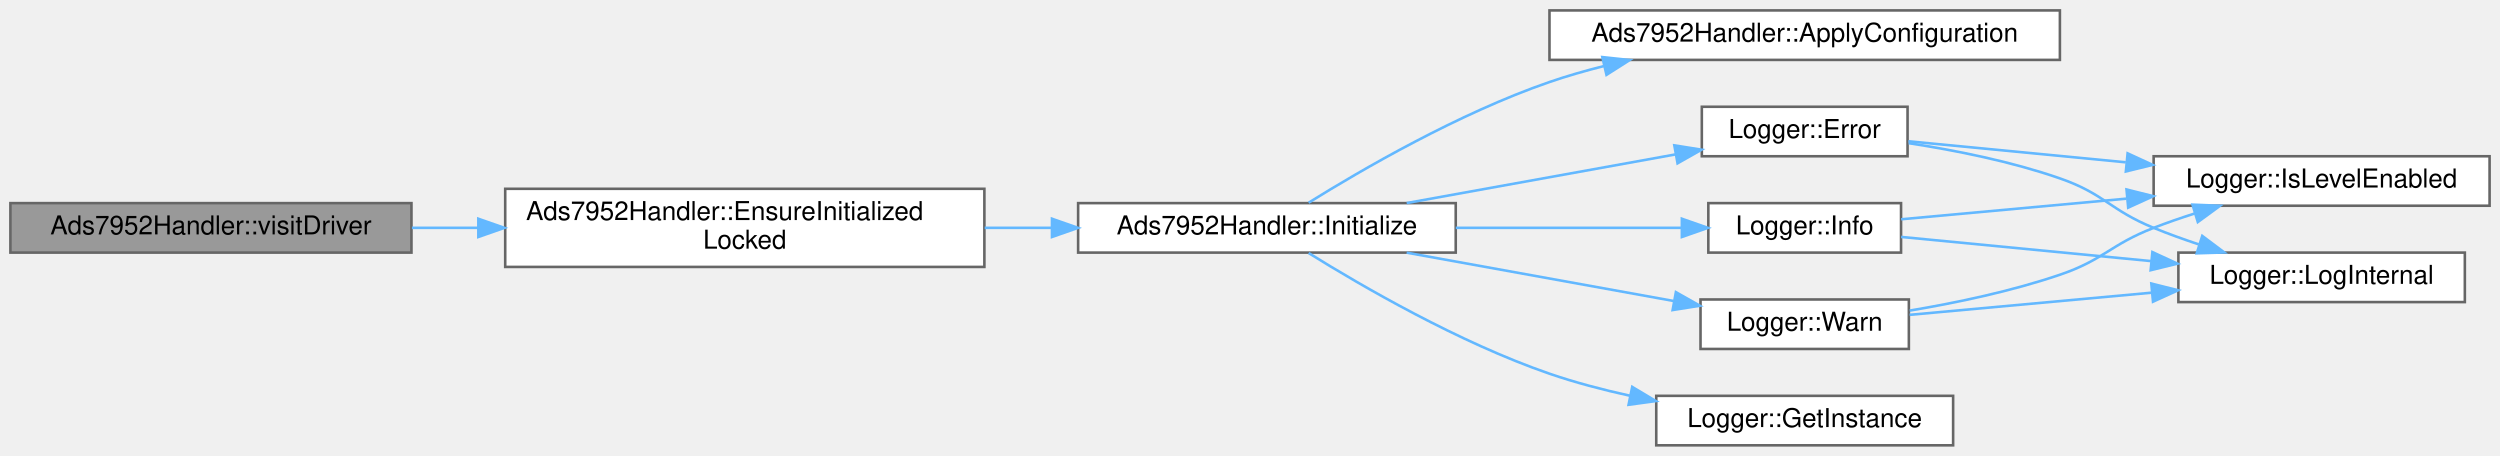
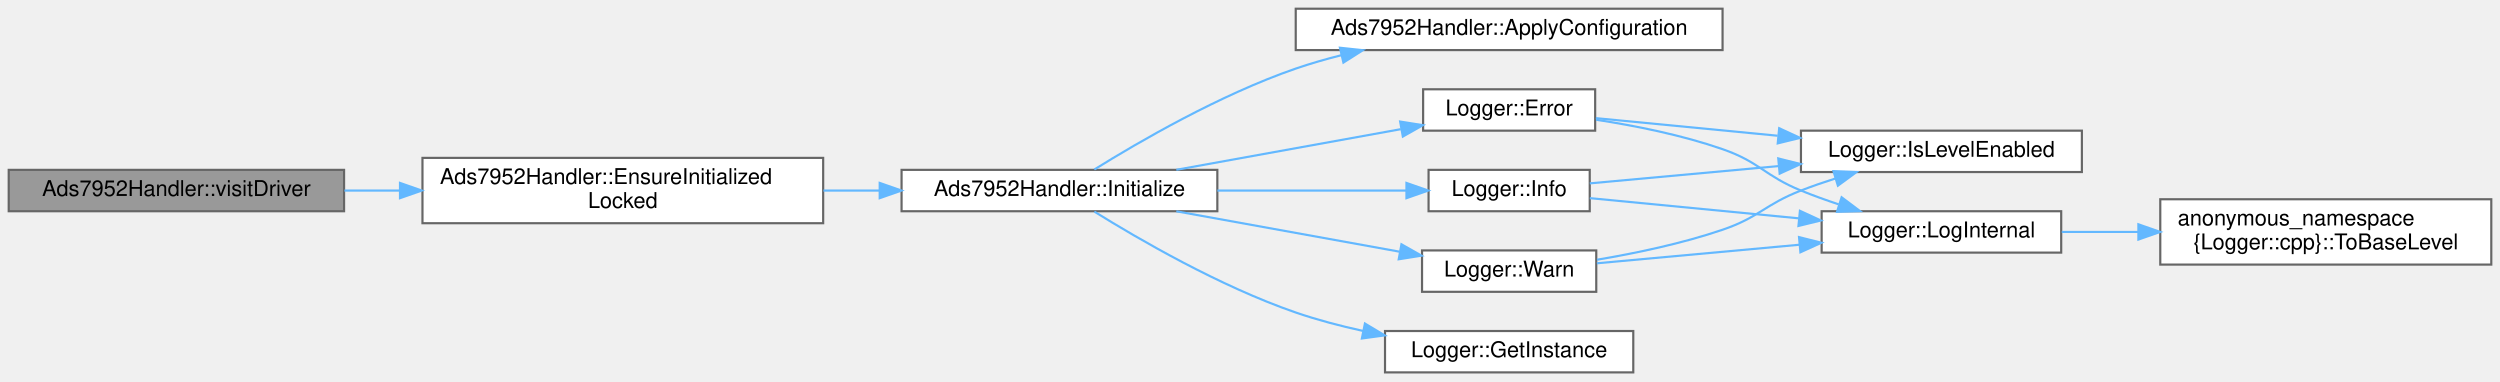
- <svg xmlns="http://www.w3.org/2000/svg" xmlns:xlink="http://www.w3.org/1999/xlink" width="960pt" height="175pt" viewBox="0.00 0.00 960.00 175.00">
+ <svg xmlns="http://www.w3.org/2000/svg" xmlns:xlink="http://www.w3.org/1999/xlink" width="1148pt" height="175pt" viewBox="0.00 0.00 1148.00 175.00">
  <g id="graph0" class="graph" transform="scale(1 1) rotate(0) translate(4 171)">
    <g id="Node000001" class="node">
      <g id="a_Node000001">
        <a xlink:title="Visit the underlying ADS7952 driver under handler mutex protection.">
          <polygon fill="#999999" stroke="#666666" points="154,-93 0,-93 0,-74 154,-74 154,-93" />
          <text text-anchor="middle" x="77" y="-81" font-family="Helvetica,sans-Serif" font-size="10.00">Ads7952Handler::visitDriver</text>
        </a>
      </g>
    </g>
    <g id="Node000002" class="node">
      <g id="a_Node000002">
        <a xlink:href="classAds7952Handler.html#a4541d57be2e20b35d9270a62642fb862" target="_top" xlink:title="Ensure initialized while mutex is already held.">
          <polygon fill="white" stroke="#666666" points="374,-98.5 190,-98.5 190,-68.5 374,-68.5 374,-98.5" />
          <text text-anchor="start" x="198" y="-86.5" font-family="Helvetica,sans-Serif" font-size="10.00">Ads7952Handler::EnsureInitialized</text>
          <text text-anchor="middle" x="282" y="-75.5" font-family="Helvetica,sans-Serif" font-size="10.00">Locked</text>
        </a>
      </g>
    </g>
    <g id="edge1_Node000001_Node000002" class="edge">
      <g id="a_edge1_Node000001_Node000002">
        <a xlink:title=" ">
          <path fill="none" stroke="#63b8ff" d="M154.17,-83.5C162.5,-83.5 171.07,-83.5 179.64,-83.5" />
          <polygon fill="#63b8ff" stroke="#63b8ff" points="179.68,-87 189.68,-83.5 179.68,-80 179.68,-87" />
        </a>
      </g>
    </g>
    <g id="Node000003" class="node">
      <g id="a_Node000003">
        <a xlink:href="classAds7952Handler.html#a0644e9b1c82bc200591155b36a9ca4dd" target="_top" xlink:title="Initialize the ADS7952 ADC (lazy initialization).">
          <polygon fill="white" stroke="#666666" points="555,-93 410,-93 410,-74 555,-74 555,-93" />
          <text text-anchor="middle" x="482.5" y="-81" font-family="Helvetica,sans-Serif" font-size="10.00">Ads7952Handler::Initialize</text>
        </a>
      </g>
    </g>
    <g id="edge2_Node000002_Node000003" class="edge">
      <g id="a_edge2_Node000002_Node000003">
        <a xlink:title=" ">
          <path fill="none" stroke="#63b8ff" d="M374.12,-83.5C382.67,-83.5 391.3,-83.5 399.75,-83.5" />
          <polygon fill="#63b8ff" stroke="#63b8ff" points="399.96,-87 409.96,-83.5 399.96,-80 399.96,-87" />
        </a>
      </g>
    </g>
    <g id="Node000004" class="node">
      <g id="a_Node000004">
        <a xlink:href="classAds7952Handler.html#a3cc3a33955e1e0b218f801f1b98192f2" target="_top" xlink:title="Apply configuration to the driver after init.">
          <polygon fill="white" stroke="#666666" points="787,-167 591,-167 591,-148 787,-148 787,-167" />
          <text text-anchor="middle" x="689" y="-155" font-family="Helvetica,sans-Serif" font-size="10.00">Ads7952Handler::ApplyConfiguration</text>
        </a>
      </g>
    </g>
    <g id="edge3_Node000003_Node000004" class="edge">
      <g id="a_edge3_Node000003_Node000004">
        <a xlink:title=" ">
          <path fill="none" stroke="#63b8ff" d="M498.52,-93.17C518.73,-105.74 556.18,-127.5 591,-139.5 597.74,-141.82 604.84,-143.86 612.02,-145.66" />
          <polygon fill="#63b8ff" stroke="#63b8ff" points="611.3,-149.08 621.83,-147.95 612.89,-142.26 611.3,-149.08" />
        </a>
      </g>
    </g>
    <g id="Node000005" class="node">
      <g id="a_Node000005">
        <a xlink:href="classLogger.html#adce17848a5844e053bfd314863dc1404" target="_top" xlink:title="Log error message.">
          <polygon fill="white" stroke="#666666" points="728.5,-130 649.5,-130 649.5,-111 728.5,-111 728.5,-130" />
          <text text-anchor="middle" x="689" y="-118" font-family="Helvetica,sans-Serif" font-size="10.00">Logger::Error</text>
        </a>
      </g>
    </g>
    <g id="edge4_Node000003_Node000005" class="edge">
      <g id="a_edge4_Node000003_Node000005">
        <a xlink:title=" ">
          <path fill="none" stroke="#63b8ff" d="M536.16,-93.03C567.95,-98.78 608.18,-106.06 639.24,-111.68" />
          <polygon fill="#63b8ff" stroke="#63b8ff" points="638.94,-115.18 649.4,-113.52 640.18,-108.29 638.94,-115.18" />
        </a>
      </g>
    </g>
-     <g id="Node000008" class="node">
-       <g id="a_Node000008">
+     <g id="Node000009" class="node">
+       <g id="a_Node000009">
        <a xlink:href="classLogger.html#a5789d11f8f1356e2192c0023a089cbc4" target="_top" xlink:title="Get singleton instance.">
          <polygon fill="white" stroke="#666666" points="746,-19 632,-19 632,0 746,0 746,-19" />
          <text text-anchor="middle" x="689" y="-7" font-family="Helvetica,sans-Serif" font-size="10.00">Logger::GetInstance</text>
        </a>
      </g>
    </g>
-     <g id="edge7_Node000003_Node000008" class="edge">
-       <g id="a_edge7_Node000003_Node000008">
+     <g id="edge8_Node000003_Node000009" class="edge">
+       <g id="a_edge8_Node000003_Node000009">
        <a xlink:title=" ">
          <path fill="none" stroke="#63b8ff" d="M498.52,-73.83C518.73,-61.26 556.18,-39.5 591,-27.5 600.82,-24.12 611.42,-21.33 621.9,-19.04" />
          <polygon fill="#63b8ff" stroke="#63b8ff" points="622.77,-22.43 631.87,-16.99 621.37,-15.57 622.77,-22.43" />
        </a>
      </g>
    </g>
-     <g id="Node000009" class="node">
-       <g id="a_Node000009">
+     <g id="Node000010" class="node">
+       <g id="a_Node000010">
        <a xlink:href="classLogger.html#a4681229c521795685fc14f6b55c82300" target="_top" xlink:title="Log info message.">
          <polygon fill="white" stroke="#666666" points="726,-93 652,-93 652,-74 726,-74 726,-93" />
          <text text-anchor="middle" x="689" y="-81" font-family="Helvetica,sans-Serif" font-size="10.00">Logger::Info</text>
        </a>
      </g>
    </g>
-     <g id="edge8_Node000003_Node000009" class="edge">
-       <g id="a_edge8_Node000003_Node000009">
+     <g id="edge9_Node000003_Node000010" class="edge">
+       <g id="a_edge9_Node000003_Node000010">
        <a xlink:title=" ">
          <path fill="none" stroke="#63b8ff" d="M555.02,-83.5C583.77,-83.5 616.1,-83.5 641.68,-83.5" />
          <polygon fill="#63b8ff" stroke="#63b8ff" points="641.84,-87 651.84,-83.5 641.84,-80 641.84,-87" />
        </a>
      </g>
    </g>
-     <g id="Node000010" class="node">
-       <g id="a_Node000010">
+     <g id="Node000011" class="node">
+       <g id="a_Node000011">
        <a xlink:href="classLogger.html#aaa95ffa14d07a965d4a85bdec82cba26" target="_top" xlink:title="Log warning message.">
          <polygon fill="white" stroke="#666666" points="729,-56 649,-56 649,-37 729,-37 729,-56" />
          <text text-anchor="middle" x="689" y="-44" font-family="Helvetica,sans-Serif" font-size="10.00">Logger::Warn</text>
        </a>
      </g>
    </g>
-     <g id="edge11_Node000003_Node000010" class="edge">
-       <g id="a_edge11_Node000003_Node000010">
+     <g id="edge12_Node000003_Node000011" class="edge">
+       <g id="a_edge12_Node000003_Node000011">
        <a xlink:title=" ">
          <path fill="none" stroke="#63b8ff" d="M536.16,-73.97C567.74,-68.26 607.65,-61.04 638.62,-55.43" />
          <polygon fill="#63b8ff" stroke="#63b8ff" points="639.54,-58.82 648.76,-53.6 638.29,-51.94 639.54,-58.82" />
        </a>
      </g>
    </g>
    <g id="Node000006" class="node">
      <g id="a_Node000006">
        <a xlink:href="classLogger.html#af9e84e0ff6bd538e4f9ed8dcebc3e2f0" target="_top" xlink:title="Check if log level is enabled for tag.">
          <polygon fill="white" stroke="#666666" points="952,-111 823,-111 823,-92 952,-92 952,-111" />
          <text text-anchor="middle" x="887.5" y="-99" font-family="Helvetica,sans-Serif" font-size="10.00">Logger::IsLevelEnabled</text>
        </a>
      </g>
    </g>
    <g id="edge5_Node000005_Node000006" class="edge">
      <g id="a_edge5_Node000005_Node000006">
        <a xlink:title=" ">
          <path fill="none" stroke="#63b8ff" d="M728.82,-116.75C752.63,-114.44 783.9,-111.42 812.3,-108.67" />
          <polygon fill="#63b8ff" stroke="#63b8ff" points="813,-112.12 822.62,-107.68 812.33,-105.16 813,-112.12" />
        </a>
      </g>
    </g>
    <g id="Node000007" class="node">
      <g id="a_Node000007">
        <a xlink:href="classLogger.html#a6adb205db597526fb91ad20067400394" target="_top" xlink:title="Internal logging method.">
          <polygon fill="white" stroke="#666666" points="942.5,-74 832.5,-74 832.5,-55 942.5,-55 942.5,-74" />
          <text text-anchor="middle" x="887.5" y="-62" font-family="Helvetica,sans-Serif" font-size="10.00">Logger::LogInternal</text>
        </a>
      </g>
    </g>
    <g id="edge6_Node000005_Node000007" class="edge">
      <g id="a_edge6_Node000005_Node000007">
        <a xlink:title=" ">
          <path fill="none" stroke="#63b8ff" d="M728.93,-116.02C746.93,-113.26 768.4,-108.97 787,-102.5 804.09,-96.56 806.25,-90.35 823,-83.5 828.53,-81.24 834.42,-79.12 840.31,-77.16" />
          <polygon fill="#63b8ff" stroke="#63b8ff" points="841.67,-80.41 850.14,-74.05 839.55,-73.73 841.67,-80.41" />
        </a>
      </g>
    </g>
-     <g id="edge9_Node000009_Node000006" class="edge">
-       <g id="a_edge9_Node000009_Node000006">
+     <g id="Node000008" class="node">
+       <g id="a_Node000008">
+         <a xlink:href="namespaceanonymous__namespace_02Logger_8cpp_03.html#a9d2b496fa1b4f4e28667d14e4b8cb190" target="_top" xlink:title=" ">
+           <polygon fill="white" stroke="#666666" points="1140,-79.5 988,-79.5 988,-49.5 1140,-49.5 1140,-79.5" />
+           <text text-anchor="start" x="996" y="-67.5" font-family="Helvetica,sans-Serif" font-size="10.00">anonymous_namespace</text>
+           <text text-anchor="middle" x="1064" y="-56.5" font-family="Helvetica,sans-Serif" font-size="10.00">{Logger::cpp}::ToBaseLevel</text>
+         </a>
+       </g>
+     </g>
+     <g id="edge7_Node000007_Node000008" class="edge">
+       <g id="a_edge7_Node000007_Node000008">
+         <a xlink:title=" ">
+           <path fill="none" stroke="#63b8ff" d="M942.76,-64.5C953.93,-64.5 965.96,-64.5 977.93,-64.5" />
+           <polygon fill="#63b8ff" stroke="#63b8ff" points="977.95,-68 987.95,-64.5 977.95,-61 977.95,-68" />
+         </a>
+       </g>
+     </g>
+     <g id="edge10_Node000010_Node000006" class="edge">
+       <g id="a_edge10_Node000010_Node000006">
        <a xlink:title=" ">
          <path fill="none" stroke="#63b8ff" d="M726.04,-86.8C750.22,-89.02 782.95,-92.01 812.54,-94.72" />
          <polygon fill="#63b8ff" stroke="#63b8ff" points="812.58,-98.24 822.85,-95.67 813.22,-91.27 812.58,-98.24" />
        </a>
      </g>
    </g>
-     <g id="edge10_Node000009_Node000007" class="edge">
-       <g id="a_edge10_Node000009_Node000007">
+     <g id="edge11_Node000010_Node000007" class="edge">
+       <g id="a_edge11_Node000010_Node000007">
        <a xlink:title=" ">
          <path fill="none" stroke="#63b8ff" d="M726.04,-80.02C752.83,-77.42 790.11,-73.82 822,-70.74" />
          <polygon fill="#63b8ff" stroke="#63b8ff" points="822.52,-74.2 832.14,-69.76 821.85,-67.24 822.52,-74.2" />
        </a>
      </g>
    </g>
-     <g id="edge12_Node000010_Node000006" class="edge">
-       <g id="a_edge12_Node000010_Node000006">
+     <g id="edge13_Node000011_Node000006" class="edge">
+       <g id="a_edge13_Node000011_Node000006">
        <a xlink:title=" ">
          <path fill="none" stroke="#63b8ff" d="M729.33,-51.73C747.22,-54.73 768.48,-59.19 787,-65.5 803.93,-71.27 806.32,-77.03 823,-83.5 828.07,-85.47 833.45,-87.33 838.85,-89.05" />
          <polygon fill="#63b8ff" stroke="#63b8ff" points="837.92,-92.42 848.51,-91.99 839.96,-85.73 837.92,-92.42" />
        </a>
      </g>
    </g>
-     <g id="edge13_Node000010_Node000007" class="edge">
-       <g id="a_edge13_Node000010_Node000007">
+     <g id="edge14_Node000011_Node000007" class="edge">
+       <g id="a_edge14_Node000011_Node000007">
        <a xlink:title=" ">
          <path fill="none" stroke="#63b8ff" d="M729.29,-50.1C755.86,-52.53 791.55,-55.8 822.21,-58.61" />
          <polygon fill="#63b8ff" stroke="#63b8ff" points="822.11,-62.12 832.39,-59.54 822.75,-55.15 822.11,-62.12" />
        </a>
      </g>
    </g>
  </g>
</svg>
